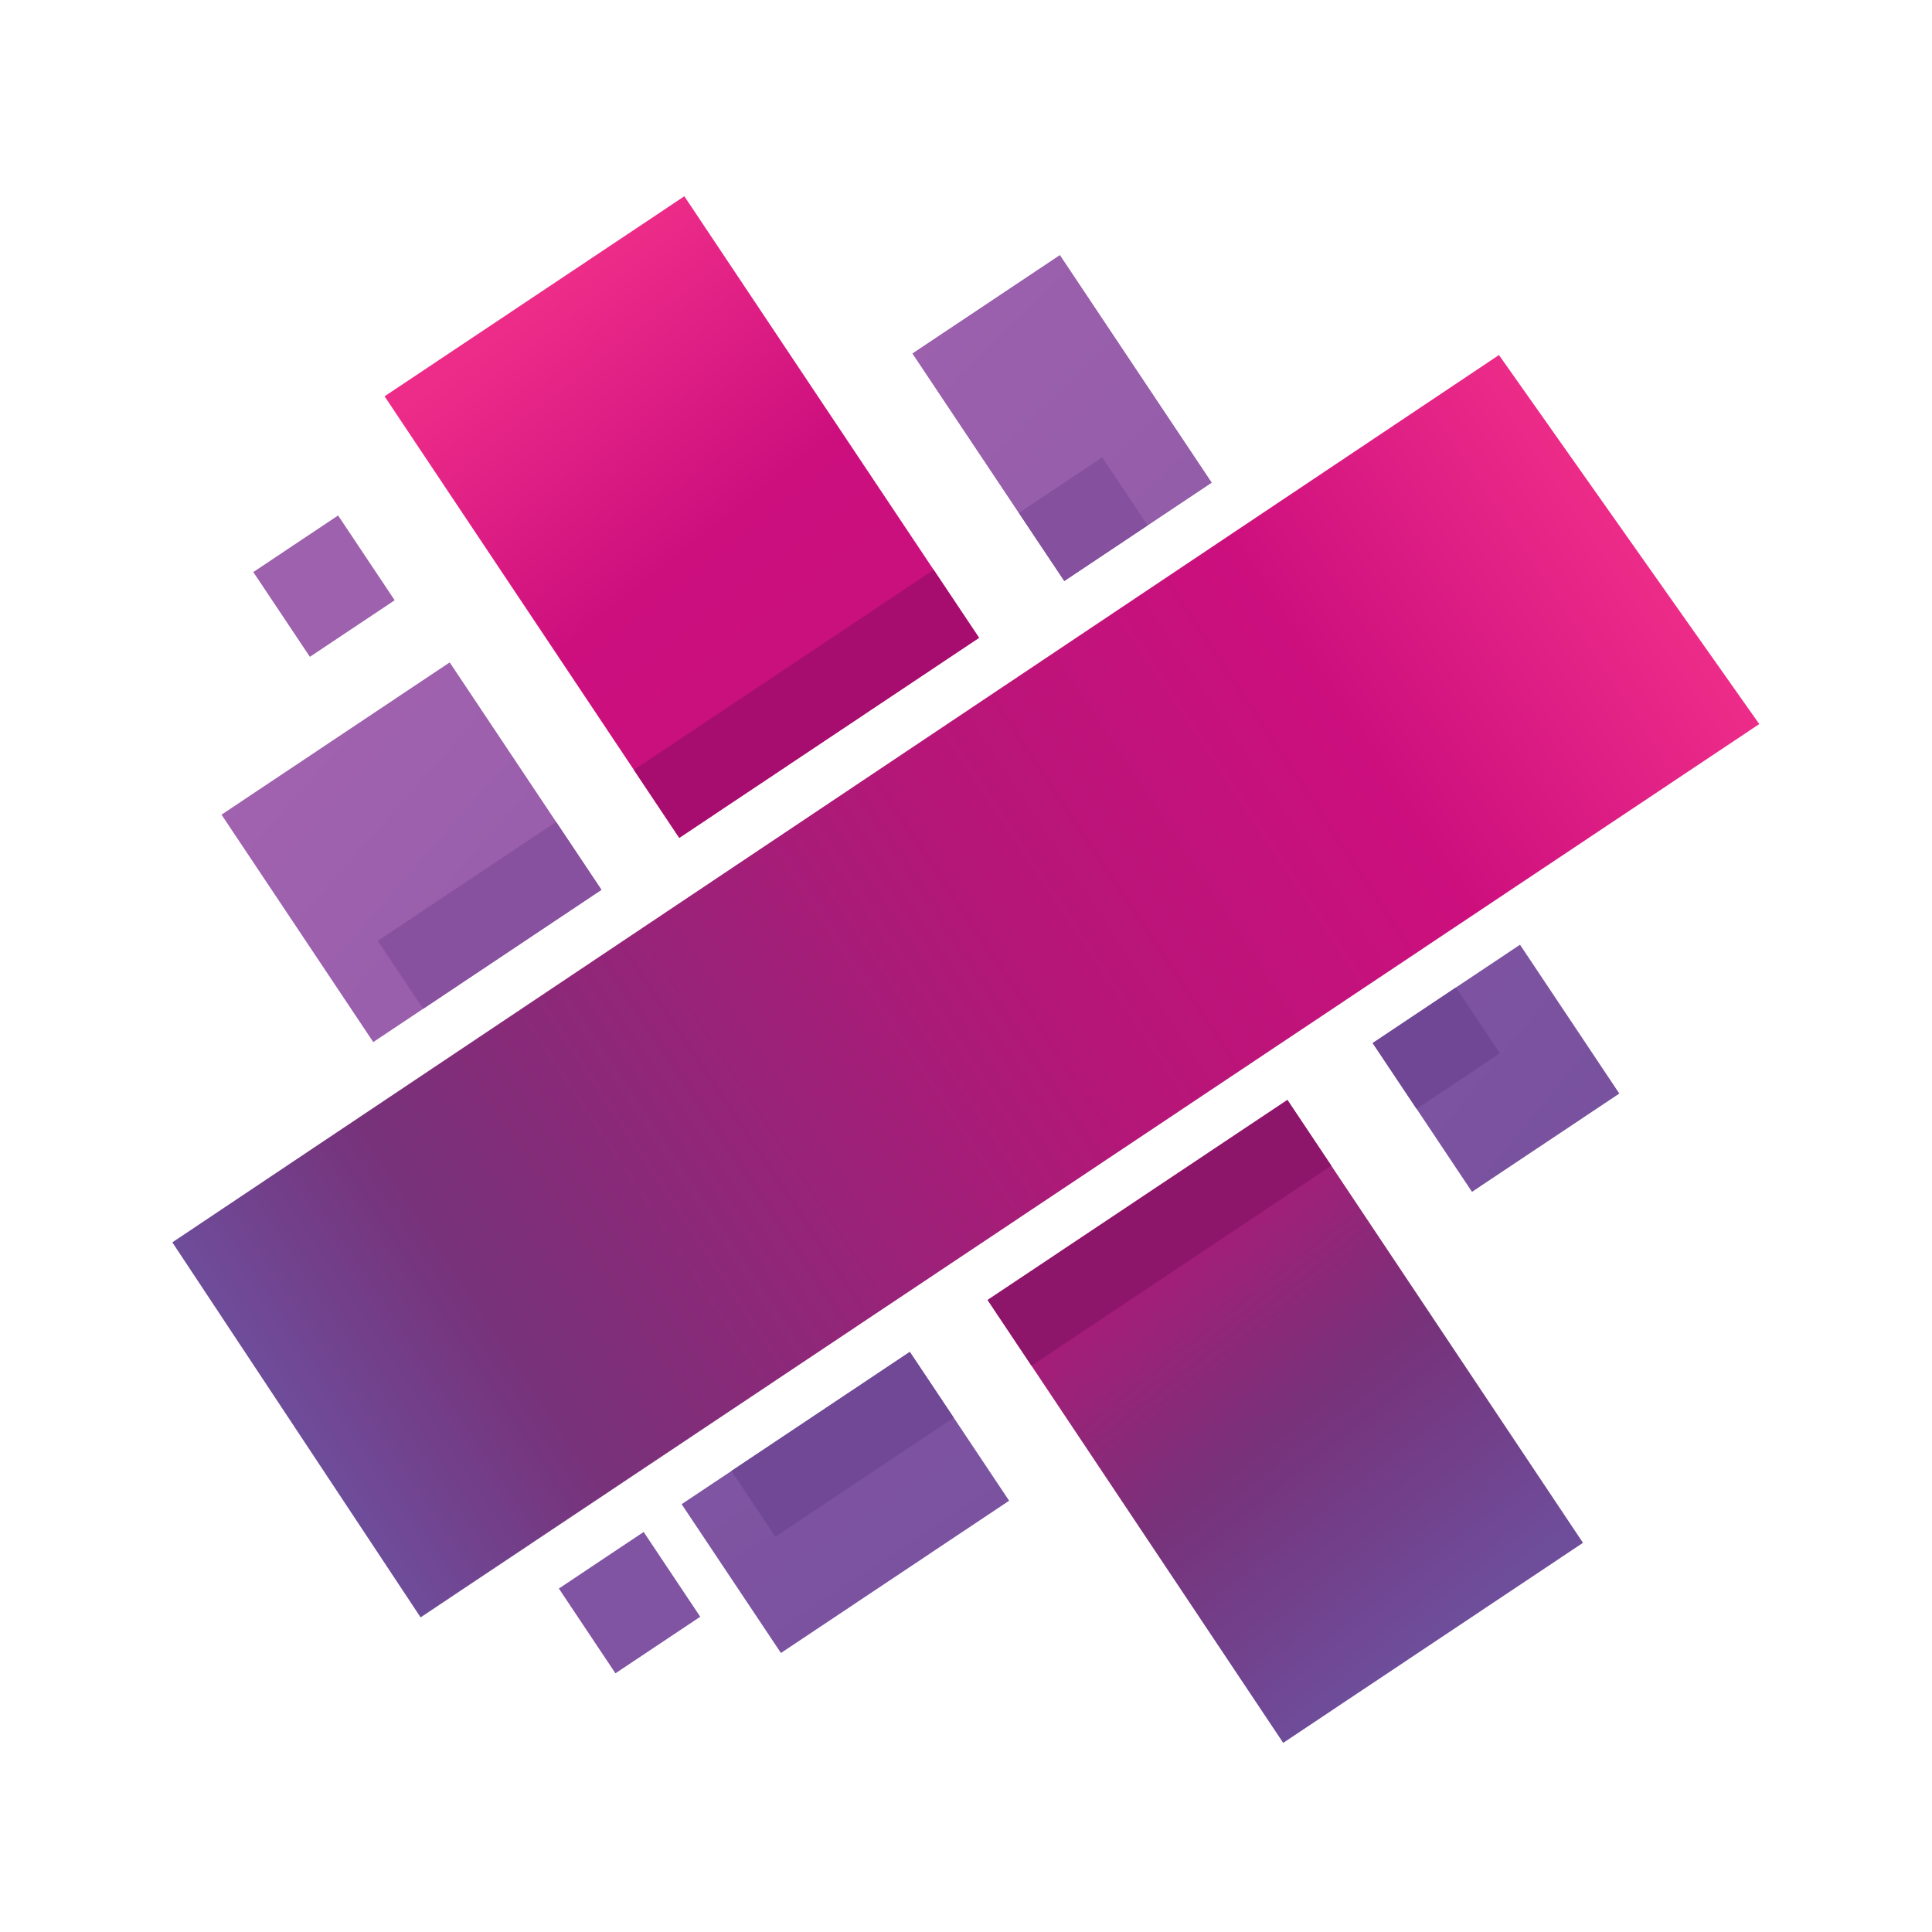
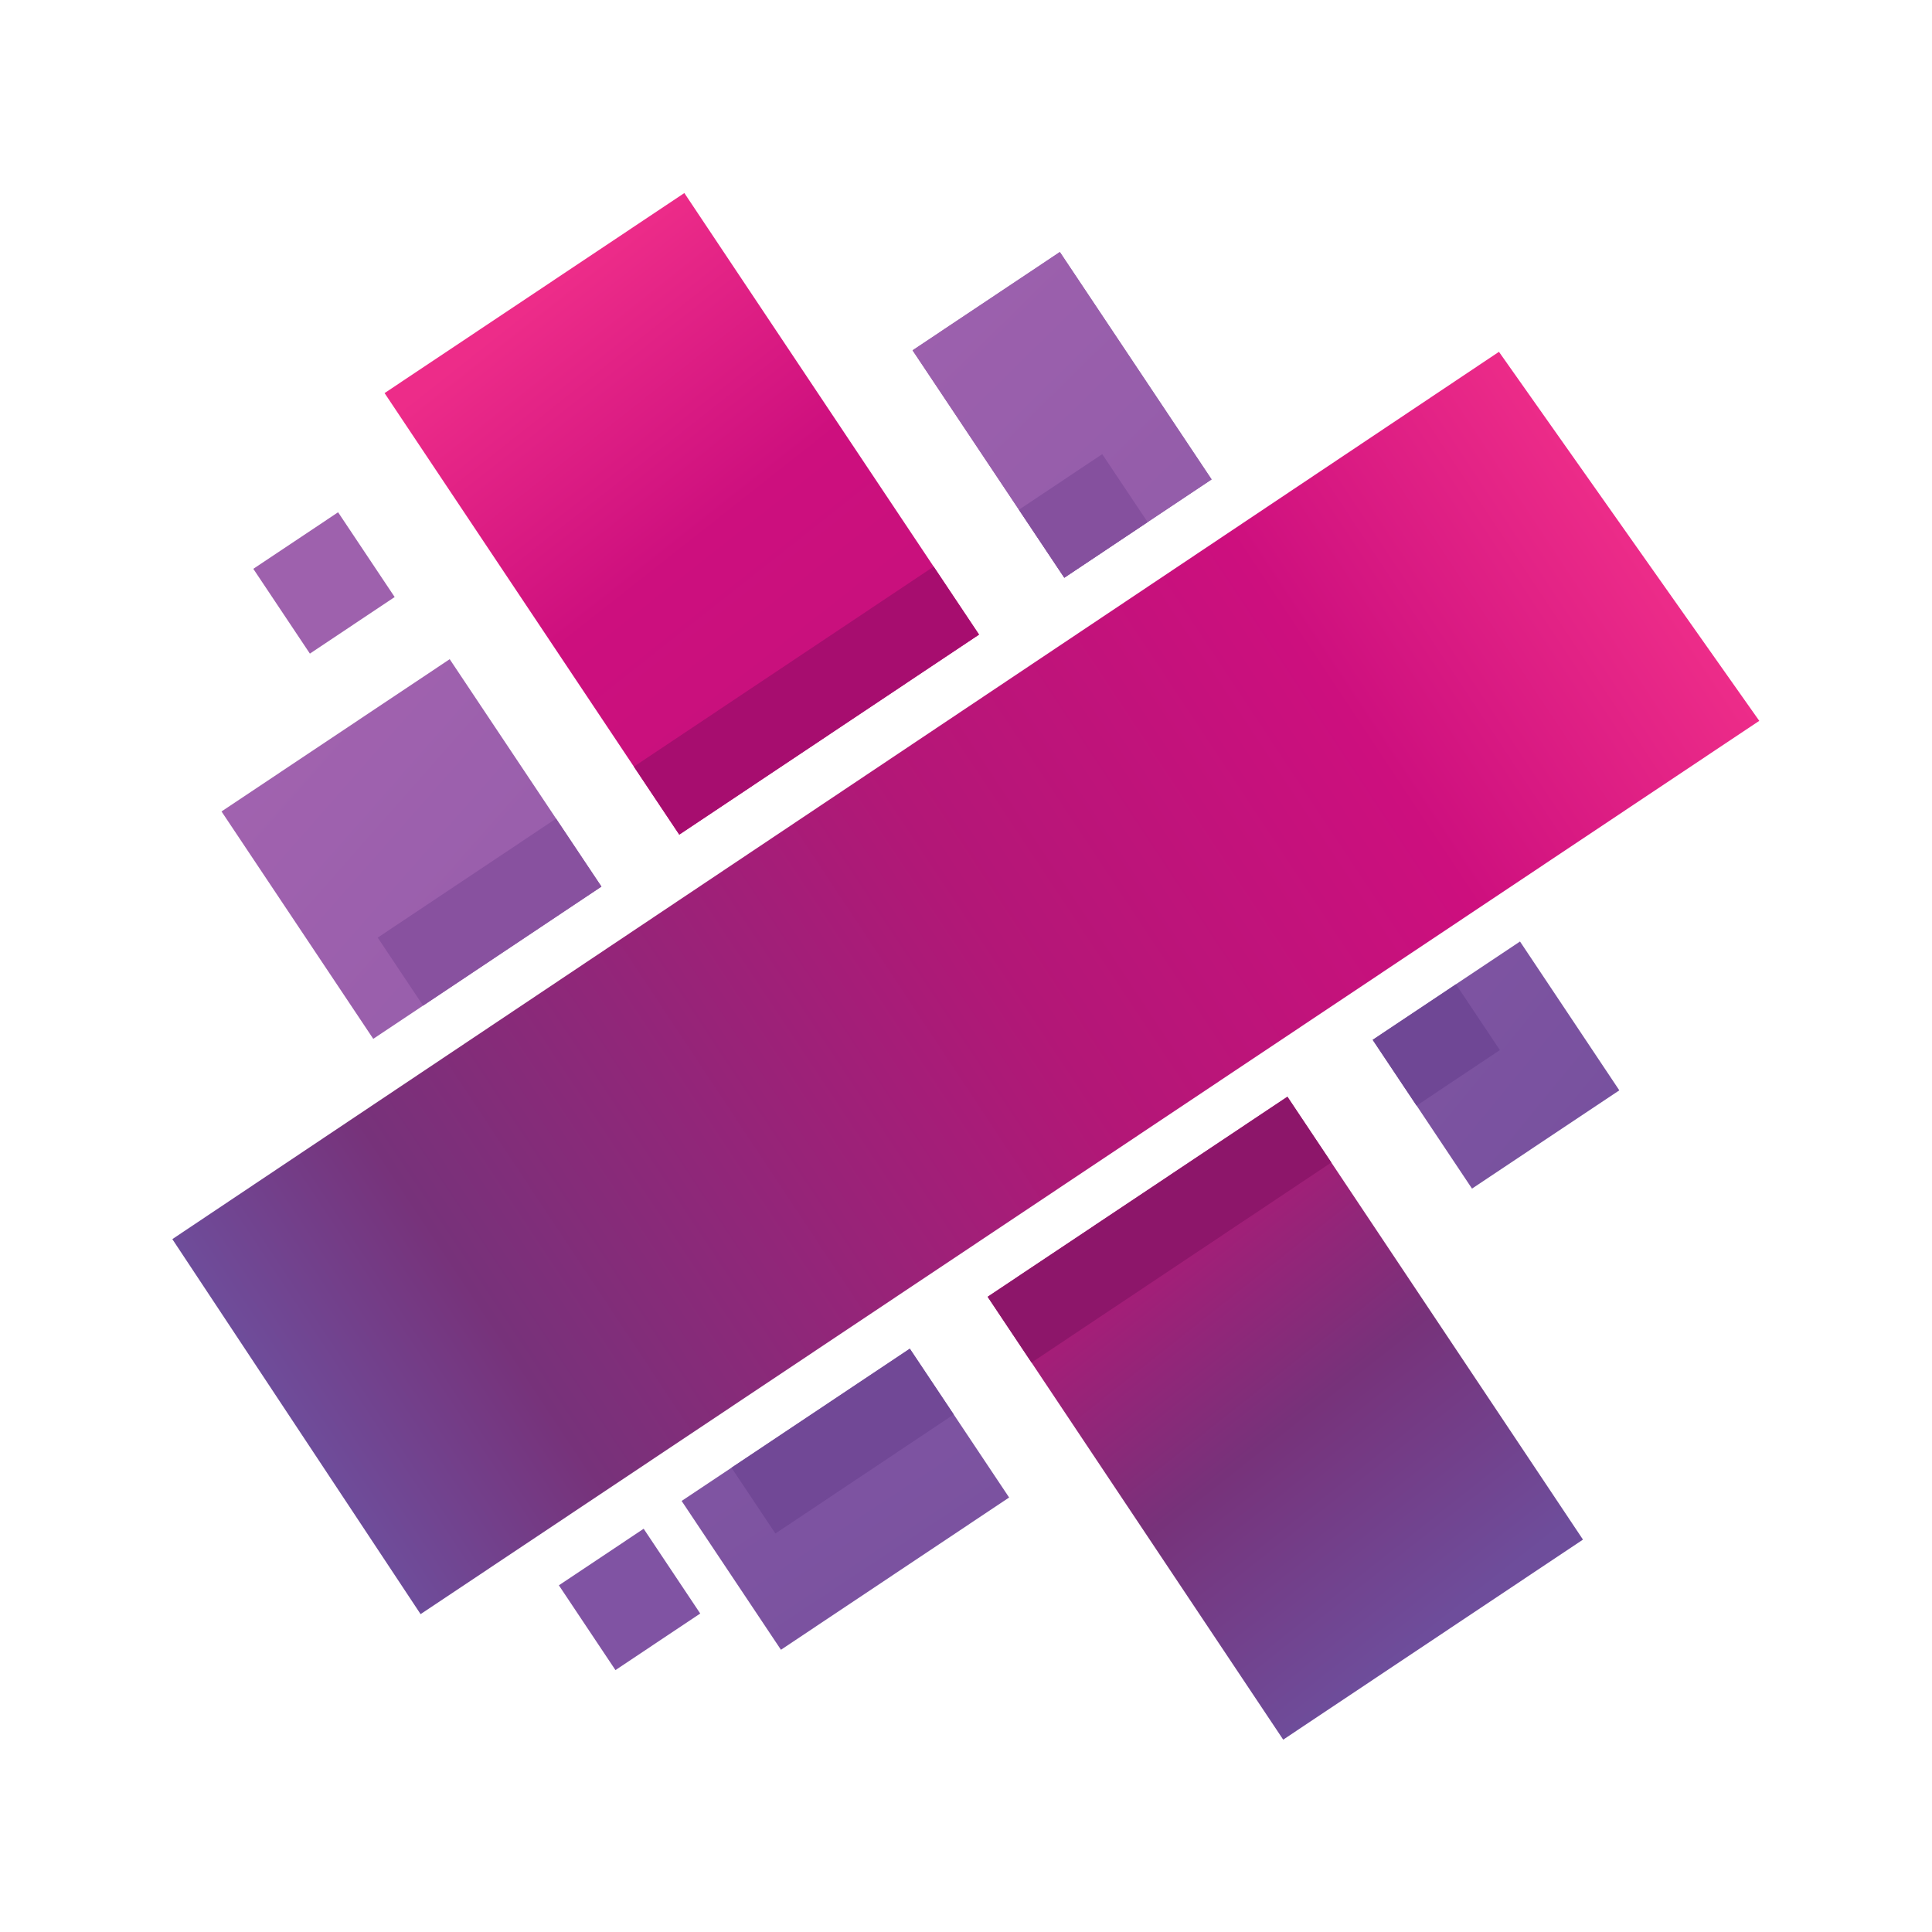
<svg xmlns="http://www.w3.org/2000/svg" xmlns:xlink="http://www.w3.org/1999/xlink" width="25.6" height="25.6" version="1.1" viewBox="0 0 24 24">
  <defs>
    <linearGradient id="linearGradient4667" x1="-31.824" x2="19.682" y1="-11.741" y2="35.548" gradientTransform="scale(.95818 1.0436)" gradientUnits="userSpaceOnUse" xlink:href="#linearGradient-2" />
    <linearGradient id="linearGradient-2" x1="-3.881" x2="2.377" y1="-1.442" y2="4.304">
      <stop stop-color="#C06FBB" offset="0" />
      <stop stop-color="#6E4D9B" offset="1" />
    </linearGradient>
    <linearGradient id="linearGradient4671" x1="12.022" x2="-15.716" y1="13.922" y2="-23.952" gradientTransform="scale(.96226 1.0392)" gradientUnits="userSpaceOnUse" xlink:href="#linearGradient-3" />
    <linearGradient id="linearGradient-3" x1=".729" x2="-.971" y1=".844" y2="-1.477">
      <stop stop-color="#6E4D9B" offset="0" />
      <stop stop-color="#77327A" offset=".14" />
      <stop stop-color="#B31777" offset=".29" />
      <stop stop-color="#CD0F7E" offset=".84" />
      <stop stop-color="#ED2C89" offset="1" />
    </linearGradient>
    <linearGradient id="linearGradient4675" x1="-23.39" x2="23.931" y1="-57.289" y2="8.573" gradientTransform="scale(1.0429 .95884)" gradientUnits="userSpaceOnUse" xlink:href="#linearGradient-4" />
    <linearGradient id="linearGradient-4" x1="-2.839" x2="2.875" y1="-6.936" y2="1.017">
      <stop stop-color="#C06FBB" offset="0" />
      <stop stop-color="#6E4D9B" offset="1" />
    </linearGradient>
    <linearGradient id="linearGradient4679" x1="-53.331" x2="6.771" y1="-30.517" y2="18.785" gradientTransform="scale(.99898 1.001)" gradientUnits="userSpaceOnUse" xlink:href="#linearGradient-5" />
    <linearGradient id="linearGradient-5" x1="-8.212" x2="1.02" y1="-4.691" y2="2.882">
      <stop stop-color="#C06FBB" offset="0" />
      <stop stop-color="#6E4D9B" offset="1" />
    </linearGradient>
    <linearGradient id="linearGradient4683" x1="-14.029" x2="41.998" y1="-23.111" y2="26.259" gradientTransform="scale(1.0003 .99965)" gradientUnits="userSpaceOnUse" xlink:href="#linearGradient-6" />
    <linearGradient id="linearGradient-6" x1="-1.404" x2="4.19" y1="-2.309" y2="2.62">
      <stop stop-color="#C06FBB" offset="0" />
      <stop stop-color="#6E4D9B" offset="1" />
    </linearGradient>
    <linearGradient id="linearGradient4687" x1="31.177" x2="3.37" y1="41.442" y2="3.402" gradientTransform="scale(.96254 1.0389)" gradientUnits="userSpaceOnUse" xlink:href="#linearGradient-7" />
    <linearGradient id="linearGradient-7" x1="1.911" x2=".204" y1="2.539" y2=".204">
      <stop stop-color="#6E4D9B" offset="0" />
      <stop stop-color="#77327A" offset=".14" />
      <stop stop-color="#B31777" offset=".29" />
      <stop stop-color="#CD0F7E" offset=".84" />
      <stop stop-color="#ED2C89" offset="1" />
    </linearGradient>
    <linearGradient id="linearGradient4691" x1="-31.905" x2="19.599" y1="-14.258" y2="42.767" gradientTransform="scale(.95823 1.0436)" gradientUnits="userSpaceOnUse" xlink:href="#linearGradient-8" />
    <linearGradient id="linearGradient-8" x1="-3.881" x2="2.377" y1="-1.738" y2="5.19">
      <stop stop-color="#C06FBB" offset="0" />
      <stop stop-color="#6E4D9B" offset="1" />
    </linearGradient>
    <linearGradient id="linearGradient4695" x1="4.301" x2="34.534" y1="34.41" y2="4.514" gradientTransform="scale(1.002 .99796)" gradientUnits="userSpaceOnUse" xlink:href="#linearGradient-9-8" />
    <linearGradient id="linearGradient-9-8" x1=".112" x2=".901" y1=".897" y2=".116">
      <stop stop-color="#6E4D9B" offset="0" />
      <stop stop-color="#77327A" offset=".14" />
      <stop stop-color="#B31777" offset=".53" />
      <stop stop-color="#CD0F7E" offset=".79" />
      <stop stop-color="#ED2C89" offset="1" />
    </linearGradient>
  </defs>
-   <g id="Main-Navigation" transform="matrix(1.489 0 0 1.489 -237.04 -214.57)" clip-rule="evenodd" fill="none" fill-rule="evenodd" stroke-linejoin="round" stroke-miterlimit="1.414">
-     <g id="Main-Navigation---Home" transform="translate(-7.4835 -32.744)">
+   <g id="Main-Navigation" transform="matrix(1.489 0 0 1.489 -237.04 -214.61)" clip-rule="evenodd" fill="none" fill-rule="evenodd" stroke-linejoin="round" stroke-miterlimit="1.414">
+     <g id="Main-Navigation---Home" transform="translate(-7.4835,-32.744)">
      <g id="Icon" transform="matrix(.31022 .061897 -.061897 .31022 169.49 177.35)">
-         <g id="Group" transform="rotate(-11.284 17.839 -78.732)" fill="url(#linearGradient4667)">
-           <path d="m8.002 6.127-3.884 2.592-4.002-5.997 3.884-2.592z" fill="url(#linearGradient4667)" />
+         <g id="Group" transform="rotate(-11.284,17.839,-78.732)" fill="url(#linearGradient4667)">
+           <path d="M 8.002,6.127 4.117,8.719 0.116,2.723 4,0.13 Z" fill="url(#linearGradient4667)" />
        </g>
-         <g transform="rotate(-11.284 129.49 -99.884)" fill="url(#linearGradient4671)">
-           <path d="m9.179 1.887 6.637 9.945-7.906 5.276-6.637-9.945-1.158-1.735 7.906-5.276z" fill="url(#linearGradient4671)" />
+         <g transform="rotate(-11.284,129.49,-99.884)" fill="url(#linearGradient4671)">
+           <path d="m9.179 1.887 6.637 9.945-7.906 5.276l-6.637-9.945-1.158-1.735 7.906-5.276z" fill="url(#linearGradient4671)" />
        </g>
-         <g transform="rotate(-11.284 167.2 -62.32)" fill="url(#linearGradient4675)">
-           <path d="m7.3 1.879 1.461 2.19-6.018 4.016-2.619-3.925 1.315-0.877 4.703-3.139z" fill="url(#linearGradient4675)" />
+         <g transform="rotate(-11.284,167.2,-62.32)" fill="url(#linearGradient4675)">
+           <path d="m7.3 1.879 1.461 2.19-6.018 4.016-2.619-3.925 1.315-.877 4.703-3.139z" fill="url(#linearGradient4675)" />
        </g>
-         <g transform="rotate(-11.284 104.37 -149.22)" fill="url(#linearGradient4679)">
+         <g transform="rotate(-11.284,104.37,-149.22)" fill="url(#linearGradient4679)">
          <path d="m2.328 1.146 1.688-1.126 2.619 3.925-3.885 2.592-1.461-2.19 2.197-1.466zm-1.039 3.201-1.158-1.735 2.197-1.466 1.158 1.735z" fill="url(#linearGradient4679)" />
        </g>
-         <g transform="rotate(-11.284 81.819 7.6453)" fill="url(#linearGradient4683)">
-           <path d="m5.346 9.155-1.315 0.877-4.002-5.997 6.018-4.016 2.805 4.204-4.703 3.139 4.703-3.139 1.197 1.793z" fill="url(#linearGradient4683)" />
+         <g transform="rotate(-11.284,81.819,7.6453)" fill="url(#linearGradient4683)">
+           <path d="m5.346 9.155-1.315.877-4.002-5.997 6.018-4.016 2.805 4.204-4.703 3.139 4.703-3.139 1.197 1.793z" fill="url(#linearGradient4683)" />
        </g>
-         <g transform="rotate(-11.284 17.141 -7.8246)" fill="url(#linearGradient4687)">
-           <path d="m14.533 9.934 1.197 1.793-7.906 5.276-1.197-1.793-6.575-9.852 7.906-5.276z" fill="url(#linearGradient4687)" />
+         <g transform="rotate(-11.284,17.141,-7.8246)" fill="url(#linearGradient4687)">
+           <path d="m14.533 9.934 1.197 1.793-7.906 5.276l-1.197-1.793-6.575-9.852 7.906-5.276z" fill="url(#linearGradient4687)" />
        </g>
-         <g transform="rotate(-11.284 18.188 -79.174)" fill="url(#linearGradient4691)">
+         <g transform="rotate(-11.284,18.188,-79.174)" fill="url(#linearGradient4691)">
          <path d="m6.235 7.177-2.197 1.466-1.197-1.793-2.805-4.204 3.885-2.592 4.002 5.997z" fill="url(#linearGradient4691)" />
        </g>
-         <g transform="rotate(-11.284 166.49 -69.536)" fill="#714896">
+         <g transform="rotate(-11.284,166.49,-69.536)" fill="#714896">
          <path d="m1.171 5.018-1.158-1.735 4.703-3.139 1.158 1.735z" />
        </g>
-         <g transform="rotate(-11.284 109.99 -149.77)" fill="#6f4795">
+         <g transform="rotate(-11.284,109.99,-149.77)" fill="#6f4795">
          <path d="m1.289 3.239-1.158-1.735 2.197-1.466 1.158 1.735z" />
        </g>
-         <g transform="rotate(-11.284 100.61 -15.26)" fill="#88519f">
+         <g transform="rotate(-11.284,100.61,-15.26)" fill="#88519f">
          <path d="m1.227 5.036-1.197-1.793 4.703-3.139 1.197 1.793z" />
        </g>
-         <g transform="rotate(-11.284 43.301 -95.418)" fill="#85509e">
+         <g transform="rotate(-11.284,43.301,-95.418)" fill="#85509e">
          <path d="m1.345 3.415-1.197-1.793 2.197-1.466 1.197 1.793z" />
        </g>
-         <g transform="rotate(-11.284 129.49 -99.884)" fill="#8d166a">
+         <g transform="rotate(-11.284,129.49,-99.884)" fill="#8d166a">
          <path d="m9.179 1.887-7.906 5.276-1.158-1.735 7.906-5.276z" />
        </g>
-         <g transform="rotate(-11.284 63.604 -45.609)" fill="#a70d6f">
-           <path d="m8.038 0.112 1.197 1.793-7.906 5.276-1.197-1.793z" />
+         <g transform="rotate(-11.284,63.604,-45.609)" fill="#a70d6f">
+           <path d="m8.038.112 1.197 1.793-7.906 5.276-1.197-1.793z" />
        </g>
-         <g transform="rotate(45 -13.019 8.751)" fill="#9e61ad">
+         <g transform="rotate(45,-13.019,8.751)" fill="#9e61ad">
          <rect id="Rectangle-path" x="2.1354e-15" width="2.688" height="2.688" />
        </g>
-         <g transform="rotate(45 -36.276 36.979)" fill="#8053a3">
+         <g transform="rotate(45,-36.276,36.979)" fill="#8053a3">
          <rect x="2.1354e-15" width="2.688" height="2.688" />
        </g>
-         <g transform="translate(1.8225 1.5477)" fill="url(#linearGradient4695)">
+         <g transform="translate(1.8225,1.5477)" fill="url(#linearGradient4695)">
          <path d="m8.372 38.294-8.356-8.418 29.732-29.795 8.637 8.201z" fill="url(#linearGradient4695)" />
        </g>
      </g>
    </g>
  </g>
</svg>
